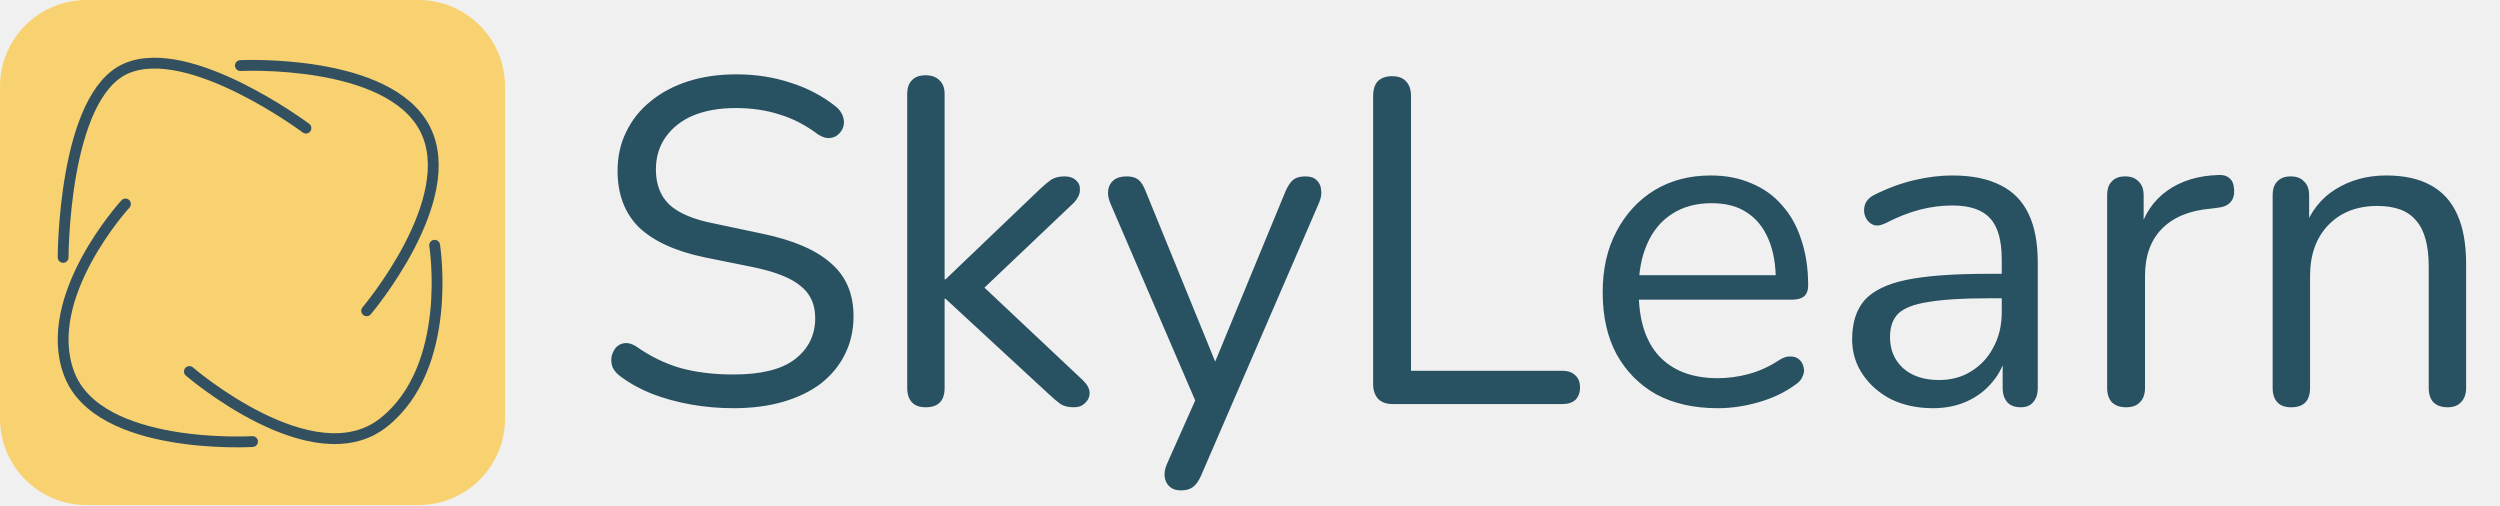
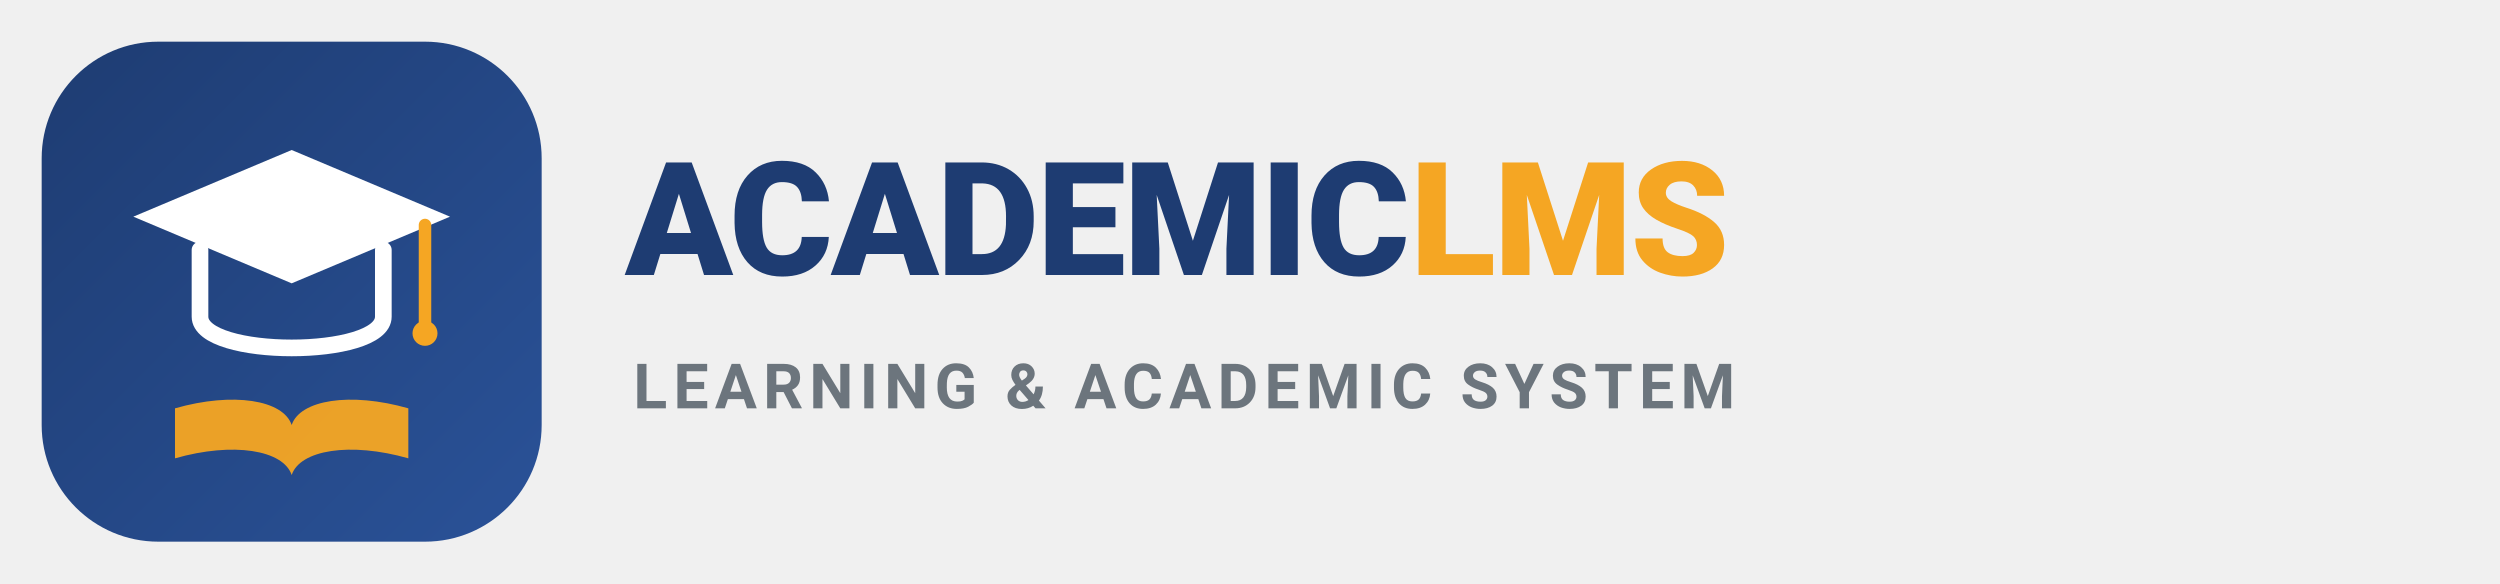
- <svg xmlns="http://www.w3.org/2000/svg" width="693" height="140" viewBox="0 0 693 140" fill="none">
-   <path d="M203.32 113.152C199.309 113.152 195.384 112.811 191.544 112.128C187.704 111.445 184.12 110.464 180.792 109.184C177.549 107.904 174.605 106.283 171.96 104.32C170.936 103.552 170.211 102.699 169.784 101.76C169.443 100.736 169.357 99.755 169.528 98.816C169.784 97.792 170.211 96.939 170.808 96.256C171.491 95.573 172.301 95.189 173.24 95.104C174.179 95.019 175.203 95.317 176.312 96C180.152 98.731 184.248 100.736 188.6 102.016C192.952 103.211 197.859 103.808 203.32 103.808C211 103.808 216.675 102.4 220.344 99.584C224.099 96.683 225.976 92.885 225.976 88.192C225.976 84.352 224.611 81.365 221.88 79.232C219.235 77.013 214.755 75.264 208.44 73.984L195.128 71.296C187.107 69.589 181.091 66.816 177.08 62.976C173.155 59.051 171.192 53.845 171.192 47.36C171.192 43.349 172.003 39.723 173.624 36.48C175.245 33.152 177.507 30.336 180.408 28.032C183.309 25.643 186.765 23.808 190.776 22.528C194.787 21.248 199.224 20.608 204.088 20.608C209.464 20.608 214.456 21.376 219.064 22.912C223.757 24.363 227.981 26.581 231.736 29.568C232.675 30.336 233.315 31.232 233.656 32.256C233.997 33.195 234.04 34.133 233.784 35.072C233.528 35.925 233.059 36.651 232.376 37.248C231.779 37.845 230.968 38.187 229.944 38.272C229.005 38.357 227.939 38.016 226.744 37.248C223.331 34.688 219.789 32.853 216.12 31.744C212.451 30.549 208.397 29.952 203.96 29.952C199.437 29.952 195.512 30.635 192.184 32C188.941 33.365 186.381 35.371 184.504 38.016C182.712 40.576 181.816 43.563 181.816 46.976C181.816 51.072 183.053 54.315 185.528 56.704C188.088 59.093 192.227 60.843 197.944 61.952L211.256 64.768C219.875 66.56 226.232 69.291 230.328 72.96C234.509 76.544 236.6 81.451 236.6 87.68C236.6 91.435 235.832 94.891 234.296 98.048C232.76 101.205 230.541 103.936 227.64 106.24C224.739 108.459 221.24 110.165 217.144 111.36C213.048 112.555 208.44 113.152 203.32 113.152ZM256.598 112.896C254.891 112.896 253.611 112.427 252.758 111.488C251.905 110.549 251.478 109.227 251.478 107.52V26.112C251.478 24.405 251.905 23.125 252.758 22.272C253.611 21.333 254.891 20.864 256.598 20.864C258.219 20.864 259.499 21.333 260.438 22.272C261.377 23.125 261.846 24.405 261.846 26.112V77.44H262.102L288.342 52.352C289.537 51.243 290.561 50.389 291.414 49.792C292.353 49.195 293.59 48.896 295.126 48.896C296.491 48.896 297.558 49.28 298.326 50.048C299.094 50.731 299.435 51.627 299.35 52.736C299.35 53.76 298.838 54.869 297.814 56.064L269.91 82.56V76.928L300.246 105.472C301.441 106.667 302.038 107.819 302.038 108.928C302.038 110.037 301.611 110.976 300.758 111.744C299.99 112.512 298.966 112.896 297.686 112.896C296.15 112.896 294.913 112.597 293.974 112C293.035 111.317 291.883 110.336 290.518 109.056L262.102 82.816H261.846V107.52C261.846 111.104 260.097 112.896 256.598 112.896ZM327.302 135.936C326.022 135.936 324.998 135.595 324.23 134.912C323.462 134.229 322.993 133.291 322.822 132.096C322.737 130.987 322.95 129.835 323.462 128.64L332.294 108.8V113.28L307.718 56.192C307.206 54.912 307.035 53.717 307.206 52.608C307.377 51.499 307.889 50.603 308.742 49.92C309.595 49.237 310.79 48.896 312.326 48.896C313.691 48.896 314.758 49.195 315.526 49.792C316.294 50.389 316.977 51.456 317.574 52.992L338.566 104.448H335.11L356.358 52.992C357.041 51.456 357.766 50.389 358.534 49.792C359.302 49.195 360.411 48.896 361.862 48.896C363.227 48.896 364.251 49.237 364.934 49.92C365.702 50.603 366.129 51.499 366.214 52.608C366.385 53.632 366.214 54.784 365.702 56.064L332.934 131.84C332.251 133.376 331.483 134.443 330.63 135.04C329.862 135.637 328.753 135.936 327.302 135.936ZM386.012 112C384.305 112 382.983 111.531 382.044 110.592C381.105 109.568 380.636 108.203 380.636 106.496V26.624C380.636 24.832 381.063 23.467 381.916 22.528C382.855 21.589 384.177 21.12 385.884 21.12C387.591 21.12 388.871 21.589 389.724 22.528C390.663 23.467 391.132 24.832 391.132 26.624V102.784H433.116C434.652 102.784 435.847 103.211 436.7 104.064C437.553 104.832 437.98 105.941 437.98 107.392C437.98 108.843 437.553 109.995 436.7 110.848C435.847 111.616 434.652 112 433.116 112H386.012ZM476.135 113.152C469.564 113.152 463.89 111.872 459.111 109.312C454.418 106.667 450.748 102.955 448.103 98.176C445.543 93.397 444.263 87.68 444.263 81.024C444.263 74.539 445.543 68.907 448.103 64.128C450.663 59.264 454.162 55.467 458.599 52.736C463.122 50.005 468.327 48.64 474.215 48.64C478.396 48.64 482.151 49.365 485.479 50.816C488.807 52.181 491.623 54.187 493.927 56.832C496.316 59.477 498.108 62.677 499.303 66.432C500.583 70.187 501.223 74.411 501.223 79.104C501.223 80.469 500.839 81.493 500.071 82.176C499.303 82.773 498.194 83.072 496.743 83.072H452.199V76.288H494.311L492.263 77.952C492.263 73.344 491.58 69.461 490.215 66.304C488.85 63.061 486.844 60.587 484.199 58.88C481.639 57.173 478.396 56.32 474.471 56.32C470.119 56.32 466.407 57.344 463.335 59.392C460.348 61.355 458.087 64.128 456.551 67.712C455.015 71.211 454.247 75.307 454.247 80V80.768C454.247 88.619 456.124 94.592 459.879 98.688C463.719 102.784 469.138 104.832 476.135 104.832C479.036 104.832 481.895 104.448 484.711 103.68C487.612 102.912 490.428 101.632 493.159 99.84C494.354 99.072 495.42 98.731 496.359 98.816C497.383 98.816 498.194 99.115 498.791 99.712C499.388 100.224 499.772 100.907 499.943 101.76C500.199 102.528 500.114 103.381 499.687 104.32C499.346 105.259 498.62 106.069 497.511 106.752C494.695 108.8 491.367 110.379 487.527 111.488C483.687 112.597 479.89 113.152 476.135 113.152ZM535.812 113.152C531.545 113.152 527.705 112.341 524.292 110.72C520.964 109.013 518.319 106.709 516.356 103.808C514.393 100.907 513.412 97.664 513.412 94.08C513.412 89.472 514.564 85.845 516.868 83.2C519.257 80.555 523.14 78.677 528.516 77.568C533.977 76.459 541.401 75.904 550.788 75.904H556.548V82.688H550.916C544.004 82.688 538.543 83.029 534.532 83.712C530.607 84.309 527.833 85.376 526.212 86.912C524.676 88.448 523.908 90.624 523.908 93.44C523.908 96.939 525.103 99.797 527.492 102.016C529.967 104.235 533.295 105.344 537.476 105.344C540.889 105.344 543.876 104.533 546.436 102.912C549.081 101.291 551.129 99.072 552.58 96.256C554.116 93.44 554.884 90.197 554.884 86.528V71.936C554.884 66.645 553.817 62.848 551.684 60.544C549.551 58.155 546.052 56.96 541.188 56.96C538.201 56.96 535.215 57.344 532.228 58.112C529.241 58.88 526.084 60.117 522.756 61.824C521.561 62.421 520.537 62.635 519.684 62.464C518.831 62.208 518.148 61.739 517.636 61.056C517.124 60.373 516.825 59.605 516.74 58.752C516.655 57.813 516.825 56.917 517.252 56.064C517.764 55.211 518.532 54.528 519.556 54.016C523.311 52.139 527.023 50.773 530.692 49.92C534.361 49.067 537.86 48.64 541.188 48.64C546.564 48.64 551.001 49.536 554.5 51.328C557.999 53.035 560.601 55.68 562.308 59.264C564.015 62.763 564.868 67.285 564.868 72.832V107.52C564.868 109.227 564.441 110.549 563.588 111.488C562.82 112.427 561.668 112.896 560.132 112.896C558.511 112.896 557.273 112.427 556.42 111.488C555.567 110.549 555.14 109.227 555.14 107.52V97.536H556.292C555.609 100.779 554.287 103.552 552.324 105.856C550.447 108.16 548.1 109.952 545.284 111.232C542.468 112.512 539.311 113.152 535.812 113.152ZM589.351 112.896C587.644 112.896 586.322 112.427 585.383 111.488C584.53 110.549 584.103 109.227 584.103 107.52V54.144C584.103 52.437 584.53 51.157 585.383 50.304C586.236 49.365 587.474 48.896 589.095 48.896C590.716 48.896 591.954 49.365 592.807 50.304C593.746 51.157 594.215 52.437 594.215 54.144V64.512H592.935C594.3 59.477 596.903 55.595 600.743 52.864C604.583 50.133 609.319 48.683 614.951 48.512C616.231 48.427 617.255 48.725 618.023 49.408C618.791 50.005 619.218 51.072 619.303 52.608C619.388 54.059 619.047 55.211 618.279 56.064C617.511 56.917 616.316 57.429 614.695 57.6L612.647 57.856C606.844 58.368 602.364 60.245 599.207 63.488C596.135 66.645 594.599 70.997 594.599 76.544V107.52C594.599 109.227 594.13 110.549 593.191 111.488C592.338 112.427 591.058 112.896 589.351 112.896ZM635.098 112.896C633.391 112.896 632.111 112.427 631.258 111.488C630.405 110.549 629.978 109.227 629.978 107.52V54.144C629.978 52.437 630.405 51.157 631.258 50.304C632.111 49.365 633.349 48.896 634.97 48.896C636.591 48.896 637.829 49.365 638.682 50.304C639.621 51.157 640.09 52.437 640.09 54.144V65.152L638.682 63.616C640.474 58.667 643.375 54.955 647.386 52.48C651.482 49.92 656.175 48.64 661.466 48.64C666.415 48.64 670.511 49.536 673.754 51.328C677.082 53.12 679.557 55.851 681.178 59.52C682.799 63.104 683.61 67.669 683.61 73.216V107.52C683.61 109.227 683.141 110.549 682.202 111.488C681.349 112.427 680.111 112.896 678.49 112.896C676.783 112.896 675.461 112.427 674.522 111.488C673.669 110.549 673.242 109.227 673.242 107.52V73.856C673.242 68.053 672.09 63.829 669.786 61.184C667.567 58.453 663.983 57.088 659.034 57.088C653.317 57.088 648.751 58.88 645.338 62.464C642.01 65.963 640.346 70.656 640.346 76.544V107.52C640.346 111.104 638.597 112.896 635.098 112.896Z" fill="#285161" />
-   <rect width="140" height="140" rx="24" fill="#F8D270" />
-   <path d="M84.808 35.513C84.808 35.513 52.5 11.394 35 18.974C17.5 26.554 17.5 71.346 17.5 71.346" stroke="#325060" stroke-width="3" stroke-linecap="round" />
-   <path d="M34.777 56.539C34.777 56.539 11.069 82.367 19.197 103.676C27.326 124.985 70 122.402 70 122.402" stroke="#325060" stroke-width="3" stroke-linecap="round" />
-   <path d="M52.5 102.981C52.5 102.981 86.827 132.596 106.346 117.115C125.865 101.635 120.481 67.981 120.481 67.981" stroke="#325060" stroke-width="3" stroke-linecap="round" />
-   <path d="M101.635 86.154C101.635 86.154 127.885 55.193 117.788 35.673C107.692 16.154 66.635 18.173 66.635 18.173" stroke="#325060" stroke-width="3" stroke-linecap="round" />
+ <svg xmlns="http://www.w3.org/2000/svg" width="600" height="140" viewBox="0 0 600 140" fill="none">
+   <rect x="10" y="10" width="120" height="120" rx="28" fill="url(#grad1)" />
+   <defs>
+     <linearGradient id="grad1" x1="0%" y1="0%" x2="100%" y2="100%">
+       <stop offset="0%" stop-color="#1e3c72" />
+       <stop offset="100%" stop-color="#2a5298" />
+     </linearGradient>
+   </defs>
+   <polygon points="70,36 108,52 70,68 32,52" fill="#ffffff" />
+   <path d="M48 60 V76 C48 86 92 86 92 76 V60" fill="none" stroke="#ffffff" stroke-width="4" stroke-linecap="round" />
+   <path d="M102 54 V78" stroke="#F5A623" stroke-width="3" stroke-linecap="round" />
+   <circle cx="102" cy="80" r="3" fill="#F5A623" />
+   <path d="M42 98 C56 94 68 96 70 102 C72 96 84 94 98 98 V110 C84 106 72 108 70 114 C68 108 56 106 42 110 Z" fill="#F5A623" opacity="0.95" />
+   <text x="150" y="66" font-family="-apple-system, BlinkMacSystemFont, 'Segoe UI', Roboto, Helvetica, Arial, sans-serif" font-size="38" font-weight="800" fill="#1e3c72" letter-spacing="-0.5">ACADEMIC<tspan fill="#F5A623">LMS</tspan>
+   </text>
+   <text x="152" y="98" font-family="-apple-system, BlinkMacSystemFont, 'Segoe UI', Roboto, Helvetica, Arial, sans-serif" font-size="15" font-weight="600" fill="#6c757d" letter-spacing="1.5">LEARNING &amp; ACADEMIC SYSTEM</text>
</svg>
